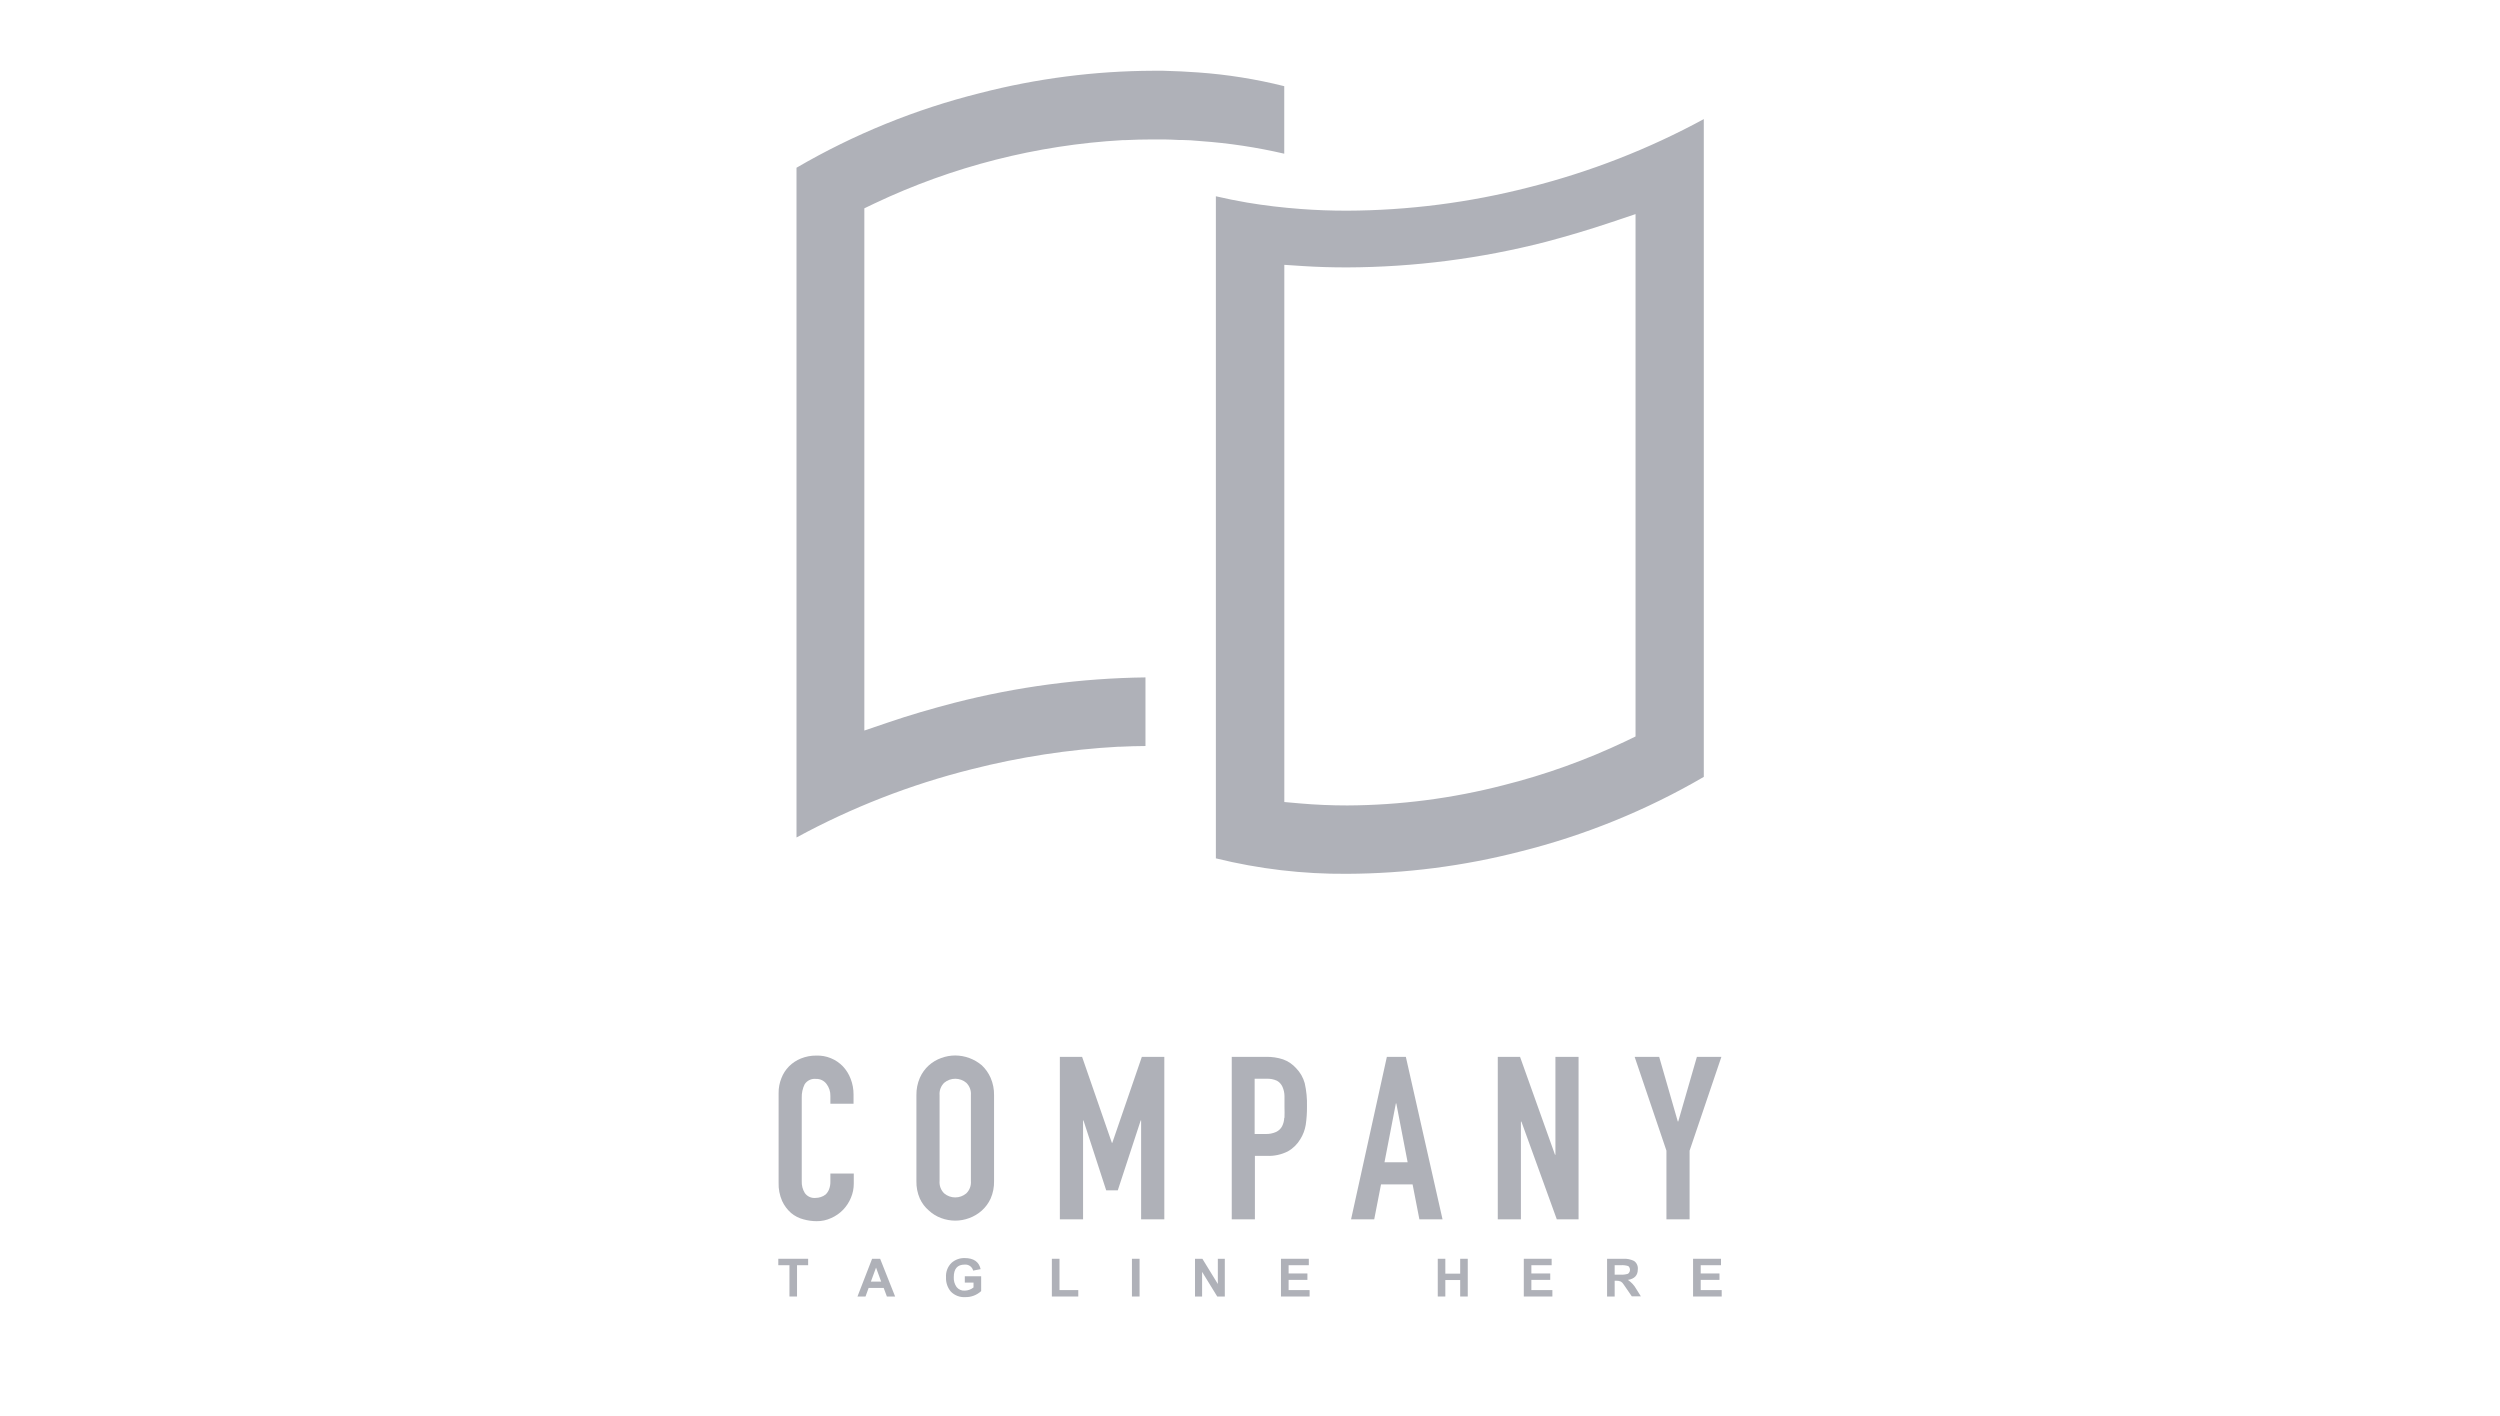
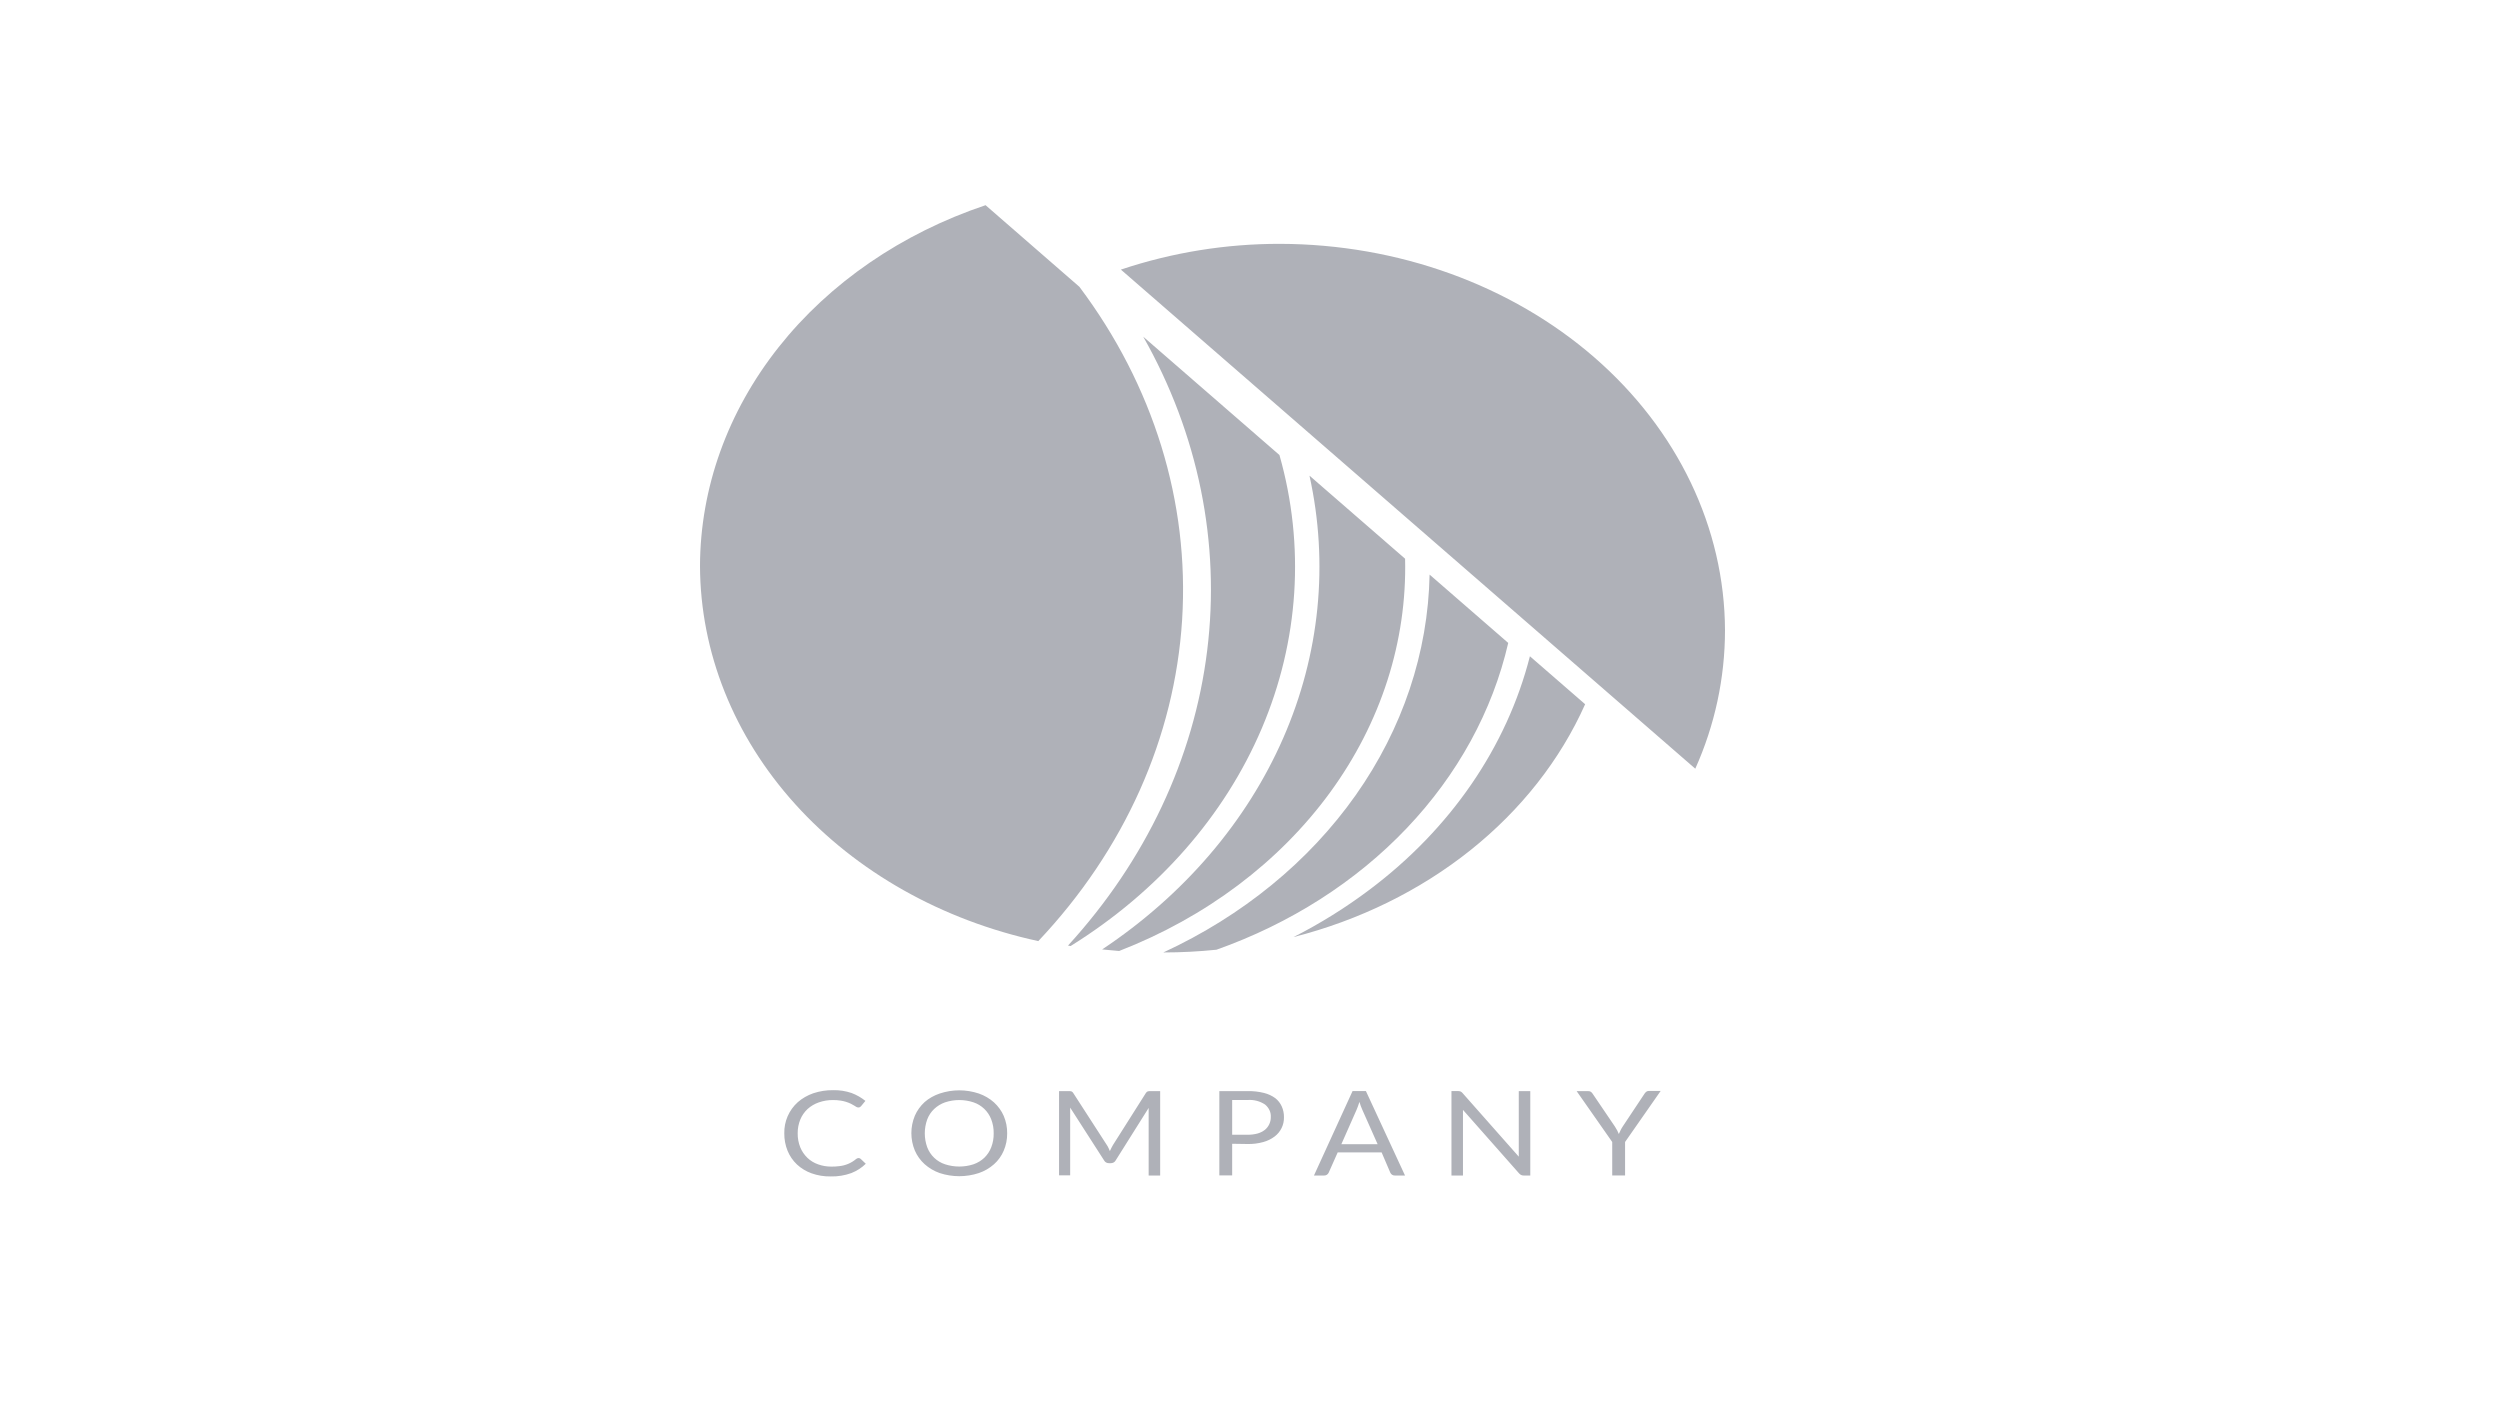
- <svg xmlns="http://www.w3.org/2000/svg" width="106" height="60" viewBox="0 0 106 60" fill="none">
-   <path fill-rule="evenodd" clip-rule="evenodd" d="M50.114 5.935H49.977C49.767 5.922 49.557 5.917 49.347 5.912H49.347H49.327H48.892C48.495 5.912 48.09 5.922 47.688 5.942C47.657 5.94 47.627 5.94 47.597 5.942C43.952 6.149 40.382 7.06 37.081 8.625L36.648 8.833V30.975L37.66 30.631C38.548 30.326 39.494 30.052 40.473 29.797C43.119 29.118 45.837 28.757 48.568 28.722V31.631C48.206 31.633 47.855 31.643 47.503 31.661H47.419C45.318 31.776 43.232 32.097 41.191 32.617C38.607 33.264 36.114 34.236 33.772 35.509V7.112C36.205 5.693 38.825 4.627 41.556 3.946C43.953 3.327 46.417 3.009 48.892 3H49.319C49.83 3.013 50.329 3.036 50.797 3.071C52.03 3.158 53.253 3.353 54.452 3.654V6.517C53.287 6.246 52.103 6.067 50.91 5.983C50.886 5.981 50.862 5.979 50.838 5.977C50.591 5.956 50.344 5.935 50.114 5.935ZM55.153 8.861C55.788 8.91 56.446 8.933 57.111 8.933C59.712 8.923 62.303 8.591 64.824 7.943C67.407 7.294 69.899 6.322 72.241 5.05V32.94C69.807 34.358 67.185 35.424 64.455 36.106C62.057 36.723 59.593 37.039 57.118 37.05C55.243 37.065 53.374 36.844 51.553 36.394V8.322C51.983 8.421 52.426 8.513 52.876 8.589C53.615 8.714 54.394 8.805 55.153 8.861ZM69.347 9.078L68.335 9.418C67.404 9.731 66.466 10.011 65.522 10.26C62.775 10.966 59.951 11.328 57.116 11.338C56.456 11.338 55.849 11.32 55.262 11.282L54.455 11.229V31.318V34.006L55.148 34.067C55.79 34.123 56.453 34.151 57.121 34.151C59.354 34.141 61.578 33.853 63.741 33.294C65.522 32.847 67.255 32.224 68.915 31.435L69.347 31.226V9.078Z" fill="#AFB1B8" />
-   <path d="M35.737 45.212C35.592 45.062 35.416 44.943 35.222 44.865C35.028 44.786 34.82 44.75 34.611 44.757C34.389 44.754 34.168 44.796 33.961 44.879C33.772 44.955 33.6 45.068 33.455 45.212C33.312 45.357 33.201 45.53 33.129 45.721C33.05 45.921 33.01 46.134 33.013 46.349V50.143C33.004 50.41 33.055 50.676 33.162 50.921C33.251 51.116 33.381 51.289 33.541 51.43C33.693 51.557 33.871 51.65 34.062 51.699C34.247 51.751 34.438 51.778 34.629 51.778C34.84 51.78 35.05 51.735 35.241 51.646C35.431 51.563 35.603 51.444 35.747 51.295C35.888 51.148 36.001 50.975 36.079 50.786C36.16 50.595 36.201 50.389 36.2 50.181V49.757H35.208V50.095C35.211 50.21 35.192 50.325 35.15 50.433C35.118 50.514 35.069 50.587 35.006 50.647C34.945 50.696 34.874 50.733 34.799 50.756C34.732 50.778 34.662 50.79 34.591 50.791C34.503 50.802 34.413 50.788 34.331 50.753C34.249 50.717 34.179 50.66 34.126 50.588C34.032 50.436 33.986 50.258 33.994 50.08V46.542C33.988 46.346 34.03 46.151 34.116 45.975C34.167 45.895 34.24 45.831 34.326 45.791C34.412 45.75 34.507 45.735 34.601 45.746C34.687 45.743 34.772 45.761 34.849 45.798C34.926 45.836 34.993 45.891 35.044 45.96C35.155 46.106 35.213 46.285 35.208 46.469V46.797H36.19V46.41C36.192 46.183 36.151 45.958 36.069 45.746C35.995 45.548 35.883 45.366 35.737 45.212Z" fill="#AFB1B8" />
-   <path d="M41.629 45.169C41.313 44.902 40.914 44.755 40.501 44.752C40.299 44.753 40.098 44.789 39.909 44.859C39.716 44.928 39.538 45.033 39.385 45.169C39.221 45.317 39.09 45.498 39.001 45.701C38.901 45.932 38.852 46.183 38.856 46.435V50.074C38.849 50.33 38.899 50.585 39.001 50.819C39.09 51.015 39.221 51.189 39.385 51.328C39.537 51.469 39.715 51.578 39.909 51.648C40.098 51.718 40.299 51.754 40.501 51.755C40.703 51.755 40.903 51.719 41.093 51.648C41.29 51.577 41.472 51.468 41.629 51.328C41.787 51.186 41.914 51.013 42.003 50.819C42.105 50.585 42.154 50.33 42.148 50.074V46.435C42.152 46.183 42.103 45.932 42.003 45.701C41.915 45.5 41.788 45.319 41.629 45.169ZM41.166 50.074C41.174 50.171 41.161 50.269 41.127 50.36C41.093 50.451 41.039 50.533 40.969 50.601C40.838 50.711 40.672 50.771 40.502 50.771C40.331 50.771 40.166 50.711 40.035 50.601C39.965 50.533 39.911 50.451 39.877 50.36C39.843 50.269 39.83 50.171 39.838 50.074V46.435C39.83 46.339 39.843 46.241 39.877 46.15C39.911 46.059 39.965 45.976 40.035 45.909C40.166 45.799 40.331 45.739 40.502 45.739C40.672 45.739 40.838 45.799 40.969 45.909C41.039 45.976 41.093 46.059 41.127 46.15C41.161 46.241 41.174 46.339 41.166 46.435V50.074Z" fill="#AFB1B8" />
-   <path d="M49.367 51.699V44.811H48.414L47.161 48.457H47.144L45.881 44.811H44.938V51.699H45.922V47.509H45.94L46.903 50.471H47.394L48.365 47.509H48.383V51.699H49.367Z" fill="#AFB1B8" />
-   <path d="M54.958 45.294C54.806 45.124 54.615 44.994 54.401 44.917C54.171 44.842 53.93 44.806 53.688 44.81H52.226V51.699H53.208V49.009H53.713C54.02 49.023 54.324 48.958 54.599 48.821C54.822 48.697 55.008 48.515 55.138 48.294C55.251 48.111 55.328 47.907 55.363 47.694C55.401 47.435 55.419 47.173 55.416 46.911C55.425 46.58 55.393 46.249 55.32 45.927C55.254 45.688 55.13 45.471 54.958 45.294ZM54.452 47.394C54.448 47.519 54.417 47.641 54.361 47.753C54.305 47.859 54.216 47.943 54.108 47.994C53.963 48.059 53.804 48.089 53.645 48.081H53.197V45.739H53.703C53.856 45.731 54.008 45.761 54.146 45.825C54.248 45.883 54.328 45.972 54.376 46.079C54.43 46.2 54.459 46.331 54.462 46.463C54.462 46.608 54.462 46.761 54.462 46.921C54.462 47.081 54.472 47.247 54.462 47.394H54.452Z" fill="#AFB1B8" />
-   <path d="M59.608 44.811H58.803L57.285 51.699H58.267L58.555 50.219H59.894L60.182 51.699H61.163L59.608 44.811ZM58.702 49.281L59.185 46.784H59.203L59.684 49.281H58.702Z" fill="#AFB1B8" />
-   <path d="M65.95 48.961H65.932L64.45 44.811H63.506V51.699H64.487V47.557H64.508L66.008 51.699H66.931V44.811H65.95V48.961Z" fill="#AFB1B8" />
-   <path d="M71.948 44.811L71.158 47.549H71.138L70.349 44.811H69.309L70.657 48.788V51.699H71.639V48.788L72.987 44.811H71.948Z" fill="#AFB1B8" />
-   <path d="M33 53.645H33.473V54.972H33.794V53.645H34.265V53.372H33V53.645Z" fill="#AFB1B8" />
-   <path d="M36.977 53.372L36.357 54.972H36.698L36.83 54.608H37.468L37.604 54.972H37.953L37.318 53.372H36.977ZM36.926 54.339L37.144 53.746L37.361 54.339H36.926Z" fill="#AFB1B8" />
-   <path d="M40.908 54.382H41.277V54.588C41.169 54.675 41.036 54.722 40.898 54.723C40.833 54.727 40.769 54.715 40.71 54.688C40.651 54.661 40.599 54.621 40.559 54.57C40.474 54.449 40.432 54.302 40.44 54.153C40.44 53.797 40.594 53.619 40.9 53.619C40.981 53.611 41.062 53.633 41.128 53.679C41.194 53.726 41.242 53.795 41.262 53.873L41.578 53.812C41.51 53.5 41.285 53.342 40.9 53.342C40.695 53.337 40.495 53.41 40.341 53.548C40.261 53.628 40.198 53.724 40.159 53.83C40.119 53.937 40.103 54.05 40.111 54.163C40.102 54.382 40.175 54.597 40.316 54.764C40.394 54.844 40.489 54.907 40.594 54.947C40.699 54.988 40.811 55.005 40.923 54.998C41.173 55.005 41.416 54.913 41.601 54.743V54.113H40.908V54.382Z" fill="#AFB1B8" />
-   <path d="M44.923 53.372H44.599V54.972H45.719V54.7H44.923V53.372Z" fill="#AFB1B8" />
-   <path d="M48.318 53.372H47.994V54.972H48.318V53.372Z" fill="#AFB1B8" />
-   <path d="M51.636 54.441L50.981 53.372H50.668V54.972H50.969V53.927L51.611 54.972H51.932V53.372H51.636V54.441Z" fill="#AFB1B8" />
-   <path d="M54.637 54.267H55.434V53.995H54.637V53.645H55.494V53.372H54.313V54.972H55.527V54.7H54.637V54.267Z" fill="#AFB1B8" />
-   <path d="M61.912 54.003H61.282V53.372H60.961V54.972H61.282V54.273H61.912V54.972H62.233V53.372H61.912V54.003Z" fill="#AFB1B8" />
-   <path d="M64.93 54.267H65.73V53.995H64.93V53.645H65.79V53.372H64.609V54.972H65.821V54.7H64.93V54.267Z" fill="#AFB1B8" />
-   <path d="M69.023 54.268C69.302 54.224 69.443 54.077 69.443 53.823C69.451 53.755 69.441 53.686 69.413 53.623C69.386 53.56 69.342 53.506 69.286 53.467C69.141 53.394 68.98 53.361 68.818 53.373H68.14V54.972H68.462V54.303H68.525C68.593 54.299 68.662 54.311 68.725 54.339C68.772 54.368 68.811 54.408 68.839 54.456L69.188 54.964H69.572L69.377 54.652C69.291 54.497 69.17 54.366 69.023 54.268ZM68.699 54.046H68.462V53.645H68.715C68.825 53.636 68.936 53.649 69.041 53.683C69.064 53.703 69.083 53.729 69.095 53.758C69.107 53.787 69.113 53.818 69.111 53.849C69.11 53.88 69.101 53.911 69.087 53.938C69.072 53.966 69.051 53.99 69.026 54.008C68.92 54.041 68.81 54.053 68.699 54.046Z" fill="#AFB1B8" />
-   <path d="M72.11 54.267H72.906V53.995H72.11V53.645H72.97V53.372H71.786V54.972H73V54.7H72.11V54.267Z" fill="#AFB1B8" />
+ <svg xmlns="http://www.w3.org/2000/svg" width="106" height="60" fill="none">
+   <path d="M36.406 49.101c.016 0 .032.004.046.01a.121.121 0 0 1 .039.024l.218.208c-.17.169-.379.304-.614.396a2.39 2.39 0 0 1-.87.142c-.28.005-.558-.04-.817-.133a1.794 1.794 0 0 1-.617-.374 1.674 1.674 0 0 1-.397-.578 1.926 1.926 0 0 1-.14-.742 1.724 1.724 0 0 1 .573-1.322c.186-.163.409-.291.654-.377.269-.09.555-.135.843-.132a2.27 2.27 0 0 1 .782.12c.216.082.414.195.587.335l-.183.222a.178.178 0 0 1-.046.04.125.125 0 0 1-.074.017.178.178 0 0 1-.08-.023l-.097-.06-.137-.076a1.548 1.548 0 0 0-.43-.132 1.891 1.891 0 0 0-.325-.024 1.76 1.76 0 0 0-.605.1 1.39 1.39 0 0 0-.475.28c-.136.128-.24.28-.308.445a1.5 1.5 0 0 0-.111.587 1.53 1.53 0 0 0 .111.597c.067.164.17.314.303.443.125.12.28.215.453.275.178.064.368.096.561.095.111.001.223-.005.333-.019a1.316 1.316 0 0 0 .72-.306.171.171 0 0 1 .103-.038ZM42.704 48.054a1.81 1.81 0 0 1-.147.737 1.594 1.594 0 0 1-.41.572 1.889 1.889 0 0 1-.645.375 2.655 2.655 0 0 1-1.658 0 1.91 1.91 0 0 1-.64-.377 1.678 1.678 0 0 1-.415-.578 1.922 1.922 0 0 1 0-1.475c.093-.216.234-.413.415-.58.182-.159.4-.282.64-.363a2.61 2.61 0 0 1 1.658 0c.242.085.461.213.643.376.18.165.32.36.412.571.101.238.151.489.147.742Zm-.572 0a1.566 1.566 0 0 0-.104-.593 1.22 1.22 0 0 0-.752-.722 1.918 1.918 0 0 0-1.205 0 1.295 1.295 0 0 0-.461.28 1.191 1.191 0 0 0-.295.443 1.737 1.737 0 0 0 0 1.184 1.209 1.209 0 0 0 .756.72c.388.127.816.127 1.205 0 .175-.061.332-.156.46-.277.131-.129.23-.28.292-.443.073-.19.108-.391.104-.592ZM47.001 48.675l.058.132c.021-.047.04-.09.062-.132a1.23 1.23 0 0 1 .071-.13l1.393-2.201c.028-.038.052-.062.08-.069a.373.373 0 0 1 .114-.012h.412v3.58h-.488V47.1a.938.938 0 0 1 0-.124L47.3 49.208a.203.203 0 0 1-.082.081.246.246 0 0 1-.12.03h-.079a.243.243 0 0 1-.12-.03.2.2 0 0 1-.081-.081l-1.443-2.246V49.835h-.471v-3.572h.411a.373.373 0 0 1 .115.012c.034.015.06.039.076.069l1.423 2.203a.76.76 0 0 1 .071.128ZM52.244 48.497v1.34H51.7v-3.574h1.216c.23-.004.458.023.679.078.176.044.34.12.48.223a.922.922 0 0 1 .272.35c.065.146.096.302.093.458a.993.993 0 0 1-.395.815c-.14.107-.305.188-.483.236a2.3 2.3 0 0 1-.657.083l-.66-.01Zm0-.384h.66c.143.002.286-.017.423-.054a.924.924 0 0 0 .305-.154.686.686 0 0 0 .25-.538.605.605 0 0 0-.054-.291.69.69 0 0 0-.19-.244 1.172 1.172 0 0 0-.734-.192h-.66v1.473ZM59.573 49.842h-.43a.205.205 0 0 1-.12-.033.222.222 0 0 1-.072-.083l-.37-.864h-1.863l-.384.864a.205.205 0 0 1-.19.116h-.432l1.636-3.58h.567l1.658 3.58Zm-2.7-1.329h1.538l-.648-1.457c-.05-.11-.09-.222-.123-.336l-.063.187c-.019.057-.04.11-.06.152l-.643 1.454ZM61.929 46.28c.032.015.06.037.081.063l2.386 2.699v-2.779h.488v3.58h-.272a.265.265 0 0 1-.112-.022.299.299 0 0 1-.088-.066l-2.382-2.696a.974.974 0 0 1 0 .123v2.66h-.488v-3.58h.289c.033 0 .067.006.098.017ZM68.903 48.419v1.421h-.545V48.42l-1.508-2.156h.488a.197.197 0 0 1 .117.03c.03.024.055.051.074.081l.943 1.391c.038.06.071.114.098.166.028.052.05.102.069.151l.07-.154c.027-.056.058-.11.093-.163l.93-1.4a.376.376 0 0 1 .07-.076.182.182 0 0 1 .118-.035h.493l-1.51 2.165ZM46.731 40.256c.237.026.477.047.72.066 3.679-1.43 6.791-3.77 8.948-6.728 2.156-2.958 3.261-6.403 3.177-9.904l-4.054-3.522c.824 3.727.438 7.58-1.114 11.128-1.553 3.548-4.21 6.65-7.677 8.96Z" fill="#AFB1B8" />
+   <path d="m45.284 40.092.109.02c3.704-2.303 6.527-5.517 8.106-9.228 1.579-3.711 1.84-7.749.75-11.59l-5.775-5.017c2.335 4.124 3.276 8.74 2.71 13.31-.564 4.57-2.61 8.906-5.9 12.505ZM64.868 27.826c-.981 3.847-3.364 7.316-6.794 9.893a21.629 21.629 0 0 1-3.229 2.013c2.794-.713 5.361-1.974 7.505-3.686s3.807-3.829 4.86-6.187l-2.342-2.033Z" fill="#AFB1B8" />
+   <path d="m63.949 27.26-3.334-2.897c-.064 3.303-1.145 6.531-3.13 9.348-1.986 2.818-4.804 5.122-8.16 6.673h.016c.748 0 1.495-.04 2.238-.116 3.137-1.113 5.909-2.883 8.067-5.153 2.159-2.27 3.637-4.968 4.303-7.855ZM45.766 12.16 41.788 8.7c-3.556 1.194-6.614 3.293-8.775 6.022-2.16 2.73-3.322 5.961-3.333 9.274.013 3.66 1.431 7.212 4.03 10.093 2.597 2.88 6.227 4.927 10.314 5.814 3.648-3.862 5.785-8.634 6.098-13.623.313-4.99-1.213-9.935-4.356-14.12ZM73.14 26.727c-.014-4.342-2.006-8.503-5.54-11.574-3.534-3.07-8.324-4.801-13.322-4.814a21.18 21.18 0 0 0-6.753 1.092L71.88 32.593a14.352 14.352 0 0 0 1.26-5.866Z" fill="#AFB1B8" />
</svg>
